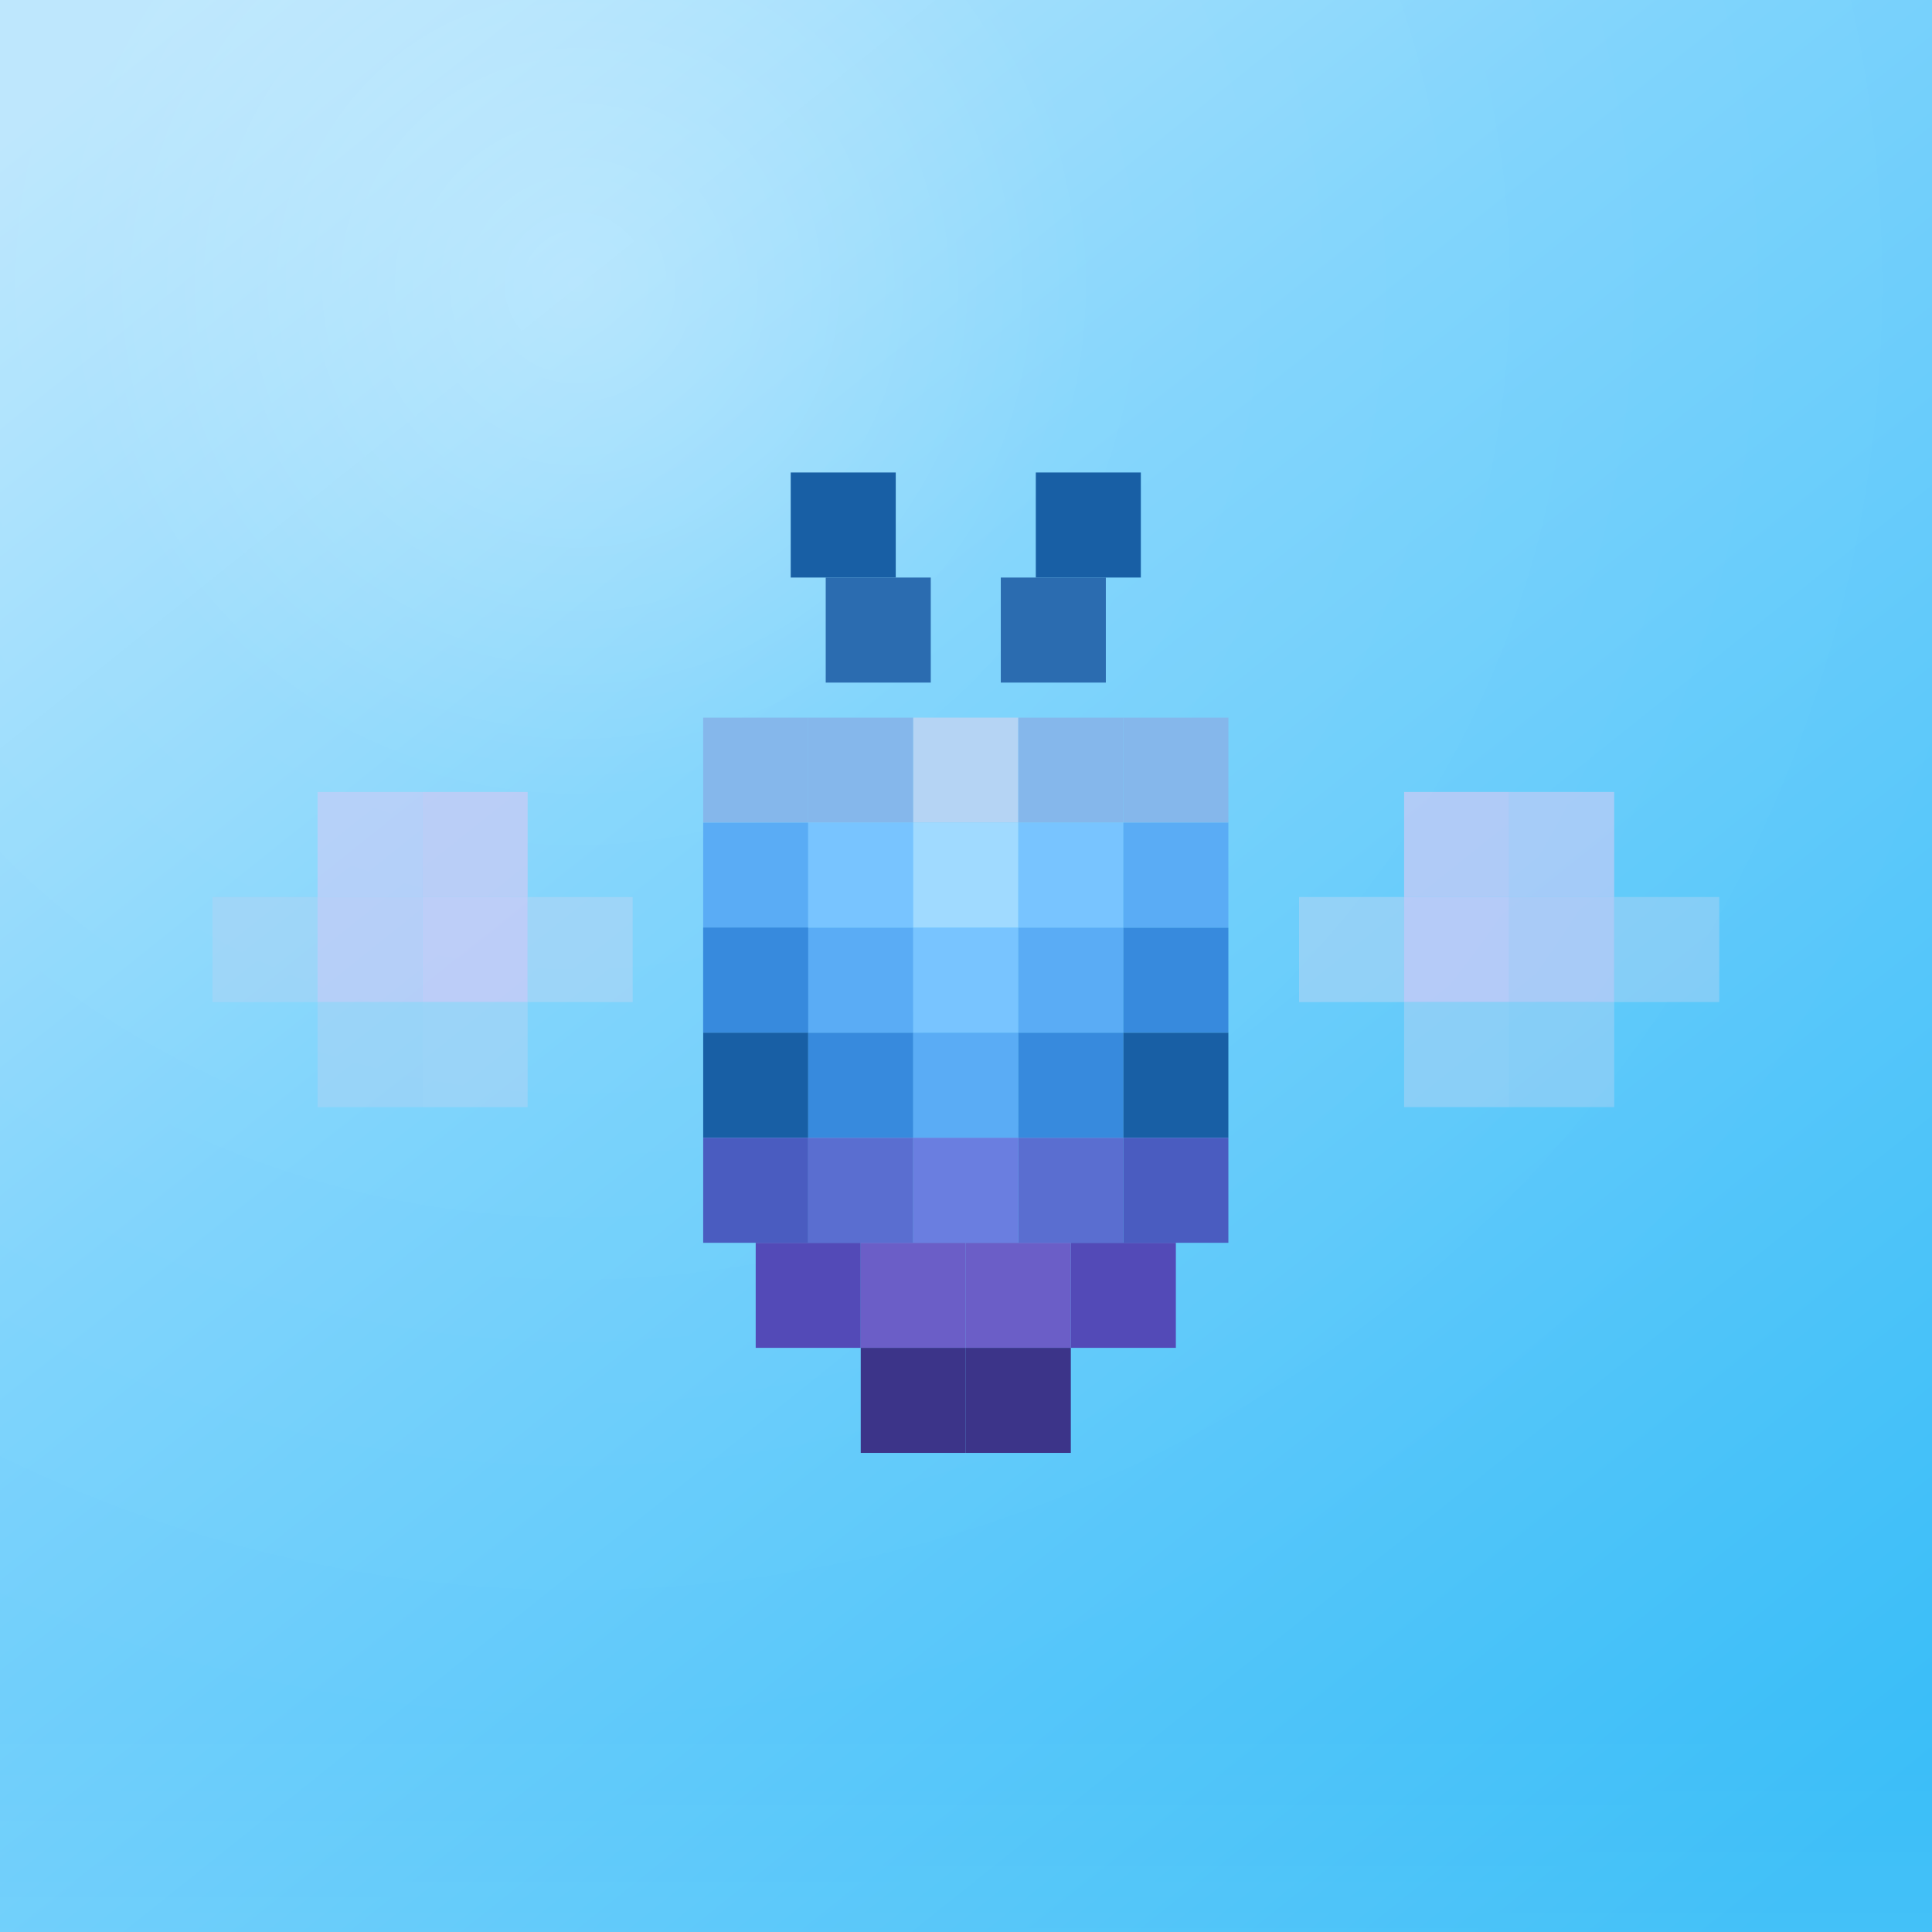
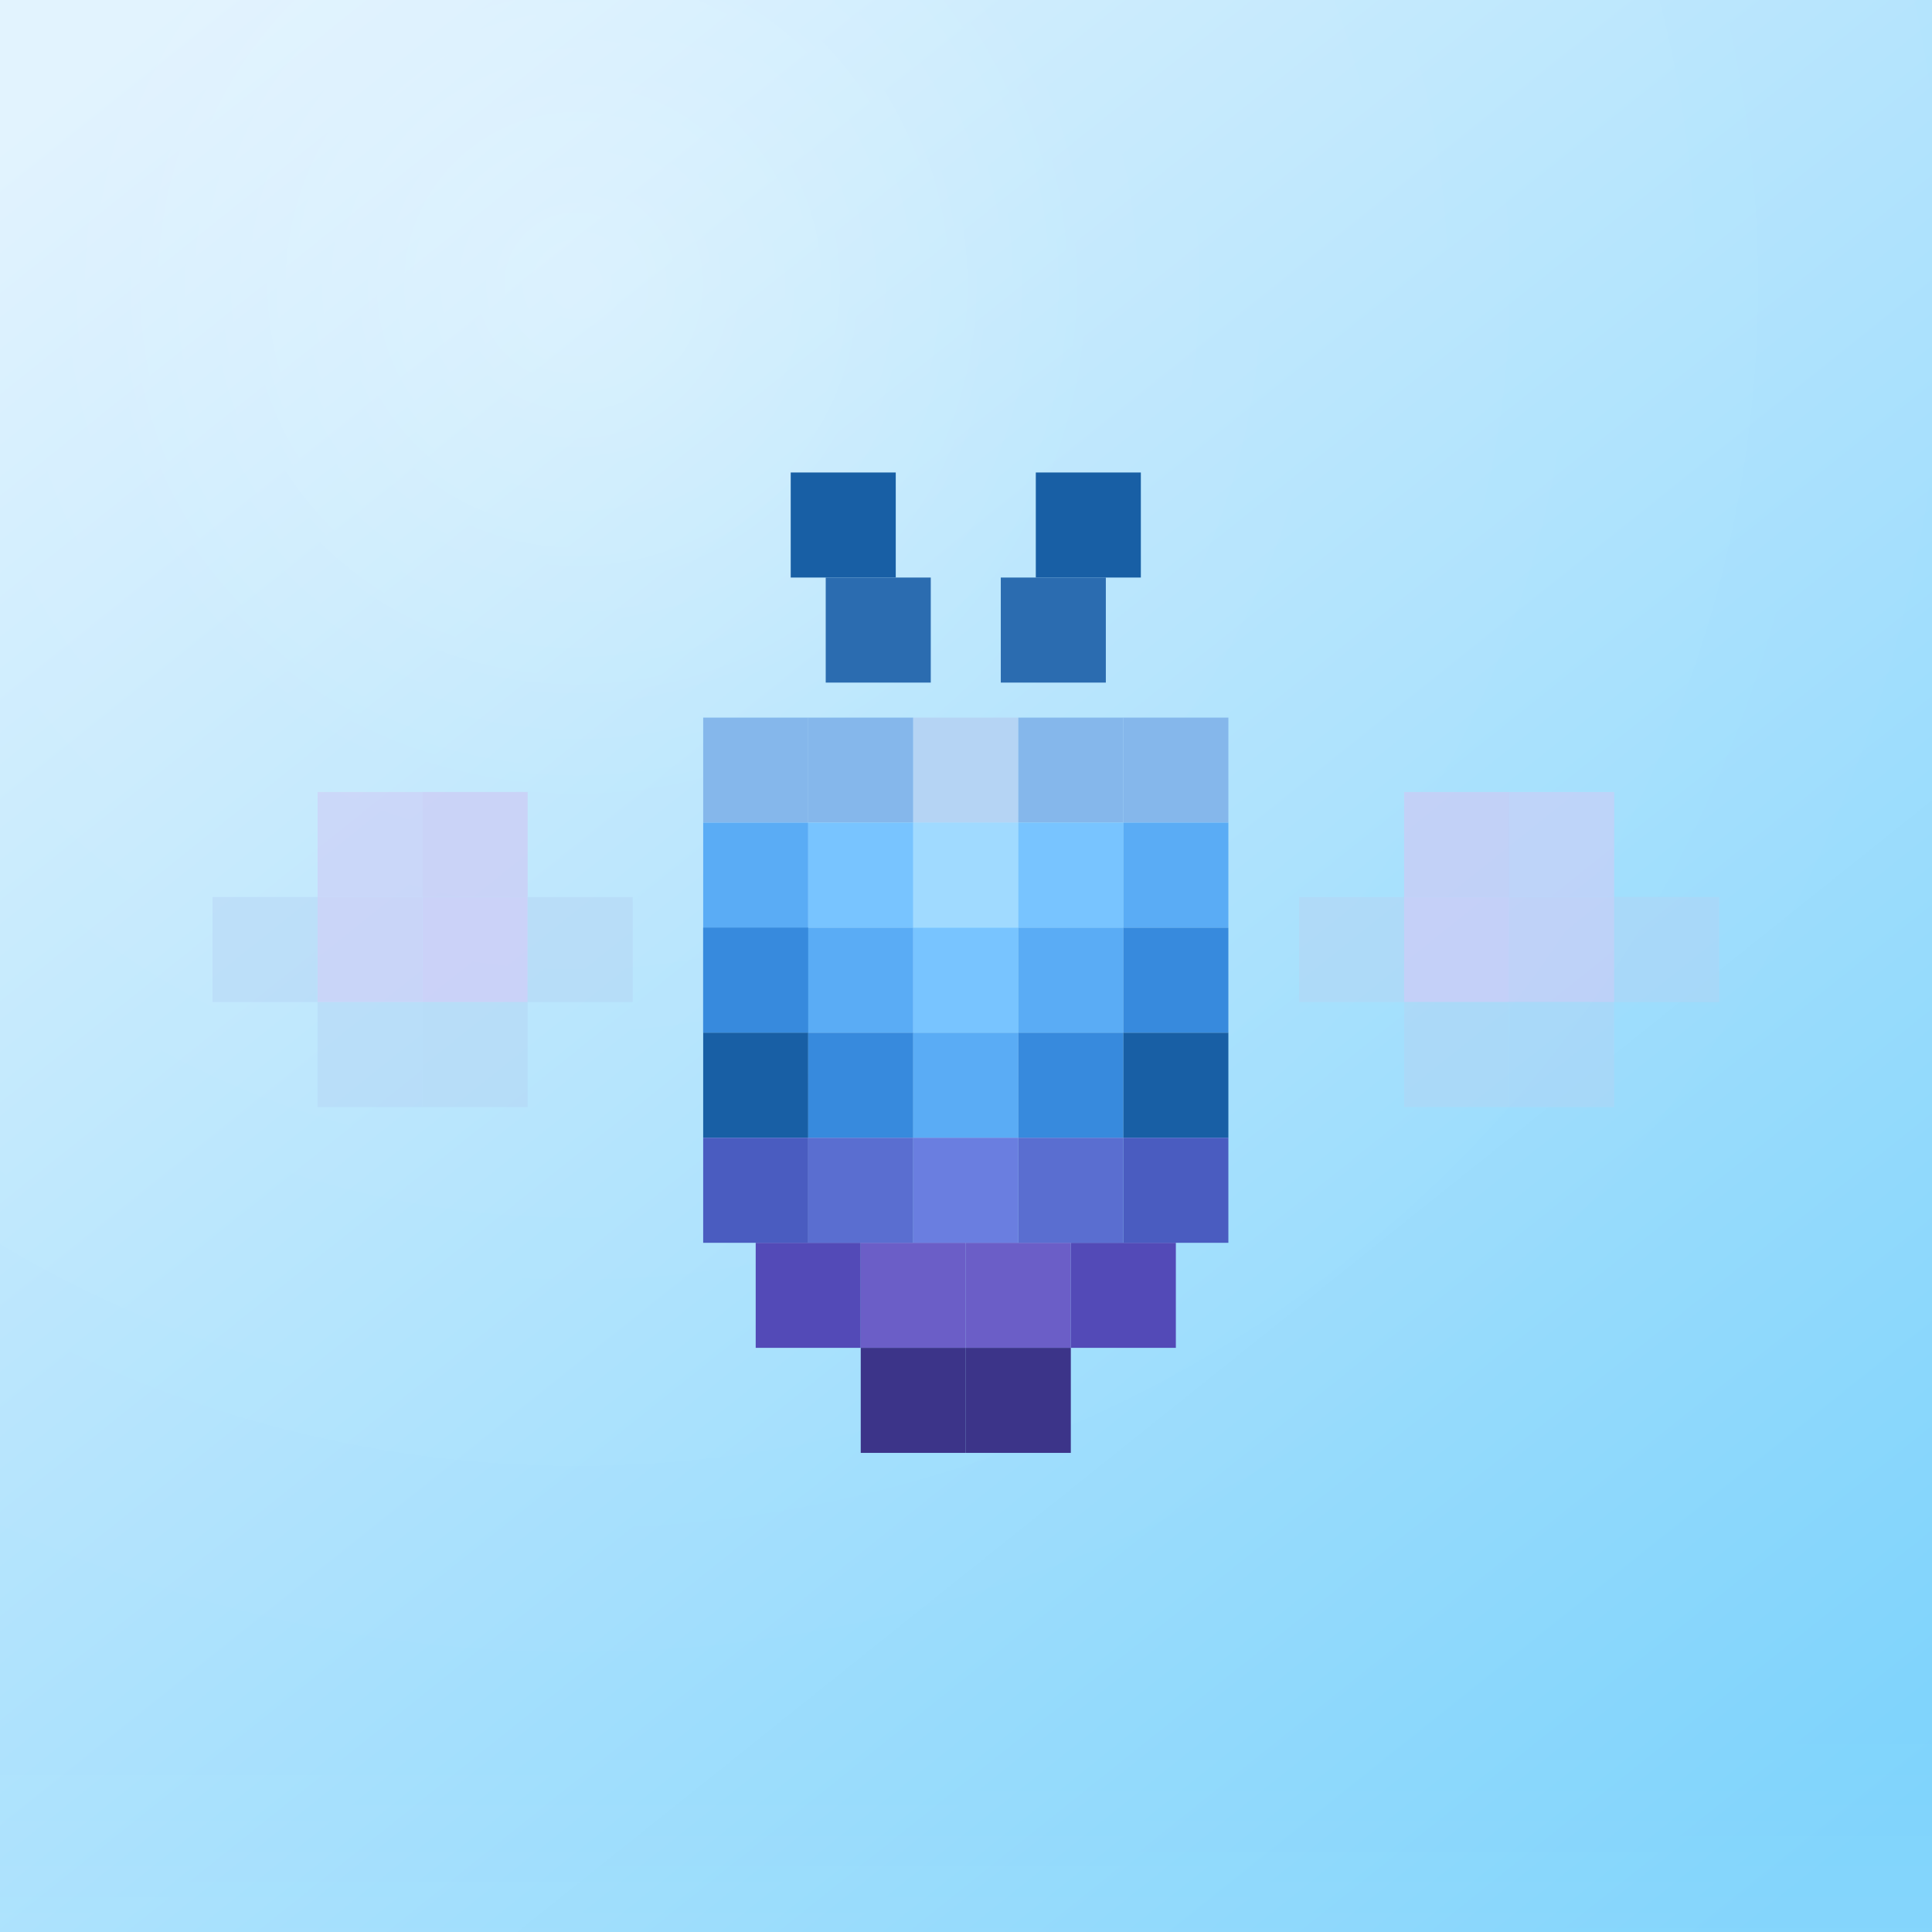
<svg xmlns="http://www.w3.org/2000/svg" viewBox="0 0 512 512">
  <defs>
    <linearGradient id="bg" x1="0.1" y1="0" x2="0.9" y2="1">
-       <stop offset="0%" stop-color="#bae6fd" />
-       <stop offset="38%" stop-color="#7dd3fc" />
-       <stop offset="100%" stop-color="#38bdf8" />
+       <stop offset="0%" stop-color="#e0f2fe" />
+       <stop offset="38%" stop-color="#bae6fd" />
+       <stop offset="100%" stop-color="#7dd3fc" />
    </linearGradient>
    <radialGradient id="glass" cx="0.3" cy="0.15" r="0.75">
      <stop offset="0%" stop-color="#fff" stop-opacity="0.28" />
      <stop offset="35%" stop-color="#fff" stop-opacity="0.06" />
      <stop offset="100%" stop-color="#fff" stop-opacity="0" />
    </radialGradient>
    <linearGradient id="bottom" x1="0.5" y1="0.88" x2="0.5" y2="1">
      <stop offset="0%" stop-color="#fff" stop-opacity="0" />
      <stop offset="100%" stop-color="#fff" stop-opacity="0.06" />
    </linearGradient>
  </defs>
  <rect width="512" height="512" fill="url(#bg)" />
  <rect width="512" height="512" fill="url(#glass)" />
  <rect width="512" height="512" fill="url(#bottom)" />
  <svg x="56.32" y="125.22" width="399.36" height="261.57" viewBox="0 0 171 112" preserveAspectRatio="xMidYMid meet">
    <g transform="matrix(1,0,0,1,-52.156,-152.359)">
      <g transform="matrix(0.496635,0,0,0.496635,28.3714,152.359)">
        <g transform="matrix(4,0,0,4,4,0)">
          <rect x="44" y="0" width="6" height="6" style="fill:rgb(24,95,165);" />
        </g>
        <g transform="matrix(4,0,0,4,4,0)">
          <rect x="58" y="0" width="6" height="6" style="fill:rgb(24,95,165);" />
        </g>
        <g transform="matrix(4,0,0,4,4,0)">
          <rect x="46" y="6" width="6" height="6" style="fill:rgb(43,108,176);" />
        </g>
        <g transform="matrix(4,0,0,4,4,0)">
          <rect x="56" y="6" width="6" height="6" style="fill:rgb(43,108,176);" />
        </g>
        <g>
          <g transform="matrix(4,0,0,4,0,0)">
            <rect x="40" y="14" width="6" height="6" style="fill:rgb(133,183,235);" />
          </g>
          <g transform="matrix(4,0,0,4,0,0)">
            <rect x="46" y="14" width="6" height="6" style="fill:rgb(133,183,235);" />
          </g>
          <g transform="matrix(4,0,0,4,0,0)">
            <rect x="52" y="14" width="6" height="6" style="fill:rgb(181,212,244);" />
          </g>
          <g transform="matrix(4,0,0,4,0,0)">
            <rect x="58" y="14" width="6" height="6" style="fill:rgb(133,183,235);" />
          </g>
          <g transform="matrix(4,0,0,4,0,0)">
            <rect x="64" y="14" width="6" height="6" style="fill:rgb(133,183,235);" />
          </g>
          <g transform="matrix(4,0,0,4,0,0)">
            <rect x="40" y="20" width="6" height="6" style="fill:rgb(90,172,245);" />
          </g>
          <g transform="matrix(4,0,0,4,0,0)">
            <rect x="46" y="20" width="6" height="6" style="fill:rgb(120,196,255);" />
          </g>
          <g transform="matrix(4,0,0,4,0,0)">
            <rect x="52" y="20" width="6" height="6" style="fill:rgb(160,218,255);" />
          </g>
          <g transform="matrix(4,0,0,4,0,0)">
            <rect x="58" y="20" width="6" height="6" style="fill:rgb(120,196,255);" />
          </g>
          <g transform="matrix(4,0,0,4,0,0)">
            <rect x="64" y="20" width="6" height="6" style="fill:rgb(90,172,245);" />
          </g>
          <g transform="matrix(4,0,0,4,0,0)">
            <rect x="40" y="26" width="6" height="6" style="fill:rgb(55,138,221);" />
          </g>
          <g transform="matrix(4,0,0,4,0,0)">
            <rect x="40" y="26" width="6" height="6" style="fill:rgb(55,138,221);" />
          </g>
          <g transform="matrix(4,0,0,4,0,0)">
            <rect x="46" y="26" width="6" height="6" style="fill:rgb(90,172,245);" />
          </g>
          <g transform="matrix(4,0,0,4,0,0)">
            <rect x="52" y="26" width="6" height="6" style="fill:rgb(120,196,255);" />
          </g>
          <g transform="matrix(4,0,0,4,0,0)">
            <rect x="58" y="26" width="6" height="6" style="fill:rgb(90,172,245);" />
          </g>
          <g transform="matrix(4,0,0,4,0,0)">
            <rect x="64" y="26" width="6" height="6" style="fill:rgb(55,138,221);" />
          </g>
          <g transform="matrix(4,0,0,4,0,0)">
            <rect x="40" y="32" width="6" height="6" style="fill:rgb(24,95,165);" />
          </g>
          <g transform="matrix(4,0,0,4,0,0)">
            <rect x="46" y="32" width="6" height="6" style="fill:rgb(55,138,221);" />
          </g>
          <g transform="matrix(4,0,0,4,0,0)">
            <rect x="52" y="32" width="6" height="6" style="fill:rgb(90,172,245);" />
          </g>
          <g transform="matrix(4,0,0,4,0,0)">
            <rect x="58" y="32" width="6" height="6" style="fill:rgb(55,138,221);" />
          </g>
          <g transform="matrix(4,0,0,4,0,0)">
            <rect x="64" y="32" width="6" height="6" style="fill:rgb(24,95,165);" />
          </g>
          <g transform="matrix(4,0,0,4,0,0)">
            <rect x="40" y="38" width="6" height="6" style="fill:rgb(74,92,192);" />
          </g>
          <g transform="matrix(4,0,0,4,0,0)">
            <rect x="46" y="38" width="6" height="6" style="fill:rgb(90,110,208);" />
          </g>
          <g transform="matrix(4,0,0,4,0,0)">
            <rect x="52" y="38" width="6" height="6" style="fill:rgb(106,126,224);" />
          </g>
          <g transform="matrix(4,0,0,4,0,0)">
            <rect x="58" y="38" width="6" height="6" style="fill:rgb(90,110,208);" />
          </g>
          <g transform="matrix(4,0,0,4,0,0)">
            <rect x="64" y="38" width="6" height="6" style="fill:rgb(74,92,192);" />
          </g>
          <g transform="matrix(4,0,0,4,-4,0)">
            <rect x="44" y="44" width="6" height="6" style="fill:rgb(83,74,183);" />
          </g>
          <g transform="matrix(4,0,0,4,-4,0)">
            <rect x="50" y="44" width="6" height="6" style="fill:rgb(107,94,199);" />
          </g>
          <g transform="matrix(4,0,0,4,-4,0)">
            <rect x="56" y="44" width="6" height="6" style="fill:rgb(107,94,199);" />
          </g>
          <g transform="matrix(4,0,0,4,-4,0)">
            <rect x="62" y="44" width="6" height="6" style="fill:rgb(83,74,183);" />
          </g>
          <g transform="matrix(4,0,0,4,-4,0)">
            <rect x="50" y="50" width="6" height="6" style="fill:rgb(60,52,137);" />
          </g>
          <g transform="matrix(4,0,0,4,-4,0)">
            <rect x="56" y="50" width="6" height="6" style="fill:rgb(60,52,137);" />
          </g>
        </g>
      </g>
      <g transform="matrix(0.496635,0,0,0.496635,32.5749,152.359)">
        <g transform="matrix(4,0,0,4,-0.572407,1)">
          <rect x="16" y="18" width="6" height="6" style="fill:rgb(206,203,246);fill-opacity:0.6;" />
        </g>
        <g transform="matrix(4,0,0,4,-0.572407,1)">
          <rect x="22" y="18" width="6" height="6" style="fill:rgb(206,203,246);fill-opacity:0.7;" />
        </g>
        <g transform="matrix(4,0,0,4,-0.572407,1)">
          <rect x="10" y="24" width="6" height="6" style="fill:rgb(181,212,244);fill-opacity:0.45;" />
        </g>
        <g transform="matrix(4,0,0,4,-0.572407,1)">
          <rect x="16" y="24" width="6" height="6" style="fill:rgb(206,203,246);fill-opacity:0.65;" />
        </g>
        <g transform="matrix(4,0,0,4,-0.572407,1)">
          <rect x="22" y="24" width="6" height="6" style="fill:rgb(206,203,246);fill-opacity:0.75;" />
        </g>
        <g transform="matrix(4,0,0,4,-0.572407,1)">
          <rect x="28" y="24" width="6" height="6" style="fill:rgb(181,212,244);fill-opacity:0.55;" />
        </g>
        <g transform="matrix(4,0,0,4,-0.572407,1)">
          <rect x="16" y="30" width="6" height="6" style="fill:rgb(181,212,244);fill-opacity:0.45;" />
        </g>
        <g transform="matrix(4,0,0,4,-0.572407,1)">
          <rect x="22" y="30" width="6" height="6" style="fill:rgb(181,212,244);fill-opacity:0.5;" />
        </g>
      </g>
      <g transform="matrix(0.496635,0,0,0.496635,36.3938,152.855)">
        <g transform="matrix(4,0,0,4,0,0)">
          <rect x="76" y="18" width="6" height="6" style="fill:rgb(206,203,246);fill-opacity:0.7;" />
        </g>
        <g transform="matrix(4,0,0,4,0,0)">
          <rect x="82" y="18" width="6" height="6" style="fill:rgb(206,203,246);fill-opacity:0.6;" />
        </g>
        <g transform="matrix(4,0,0,4,0,0)">
          <rect x="70" y="24" width="6" height="6" style="fill:rgb(181,212,244);fill-opacity:0.55;" />
        </g>
        <g transform="matrix(4,0,0,4,0,0)">
          <rect x="76" y="24" width="6" height="6" style="fill:rgb(206,203,246);fill-opacity:0.75;" />
        </g>
        <g transform="matrix(4,0,0,4,0,0)">
          <rect x="82" y="24" width="6" height="6" style="fill:rgb(206,203,246);fill-opacity:0.65;" />
        </g>
        <g transform="matrix(4,0,0,4,0,0)">
          <rect x="88" y="24" width="6" height="6" style="fill:rgb(181,212,244);fill-opacity:0.45;" />
        </g>
        <g transform="matrix(4,0,0,4,0,0)">
          <rect x="76" y="30" width="6" height="6" style="fill:rgb(181,212,244);fill-opacity:0.5;" />
        </g>
        <g transform="matrix(4,0,0,4,0,0)">
          <rect x="82" y="30" width="6" height="6" style="fill:rgb(181,212,244);fill-opacity:0.45;" />
        </g>
      </g>
    </g>
  </svg>
</svg>
